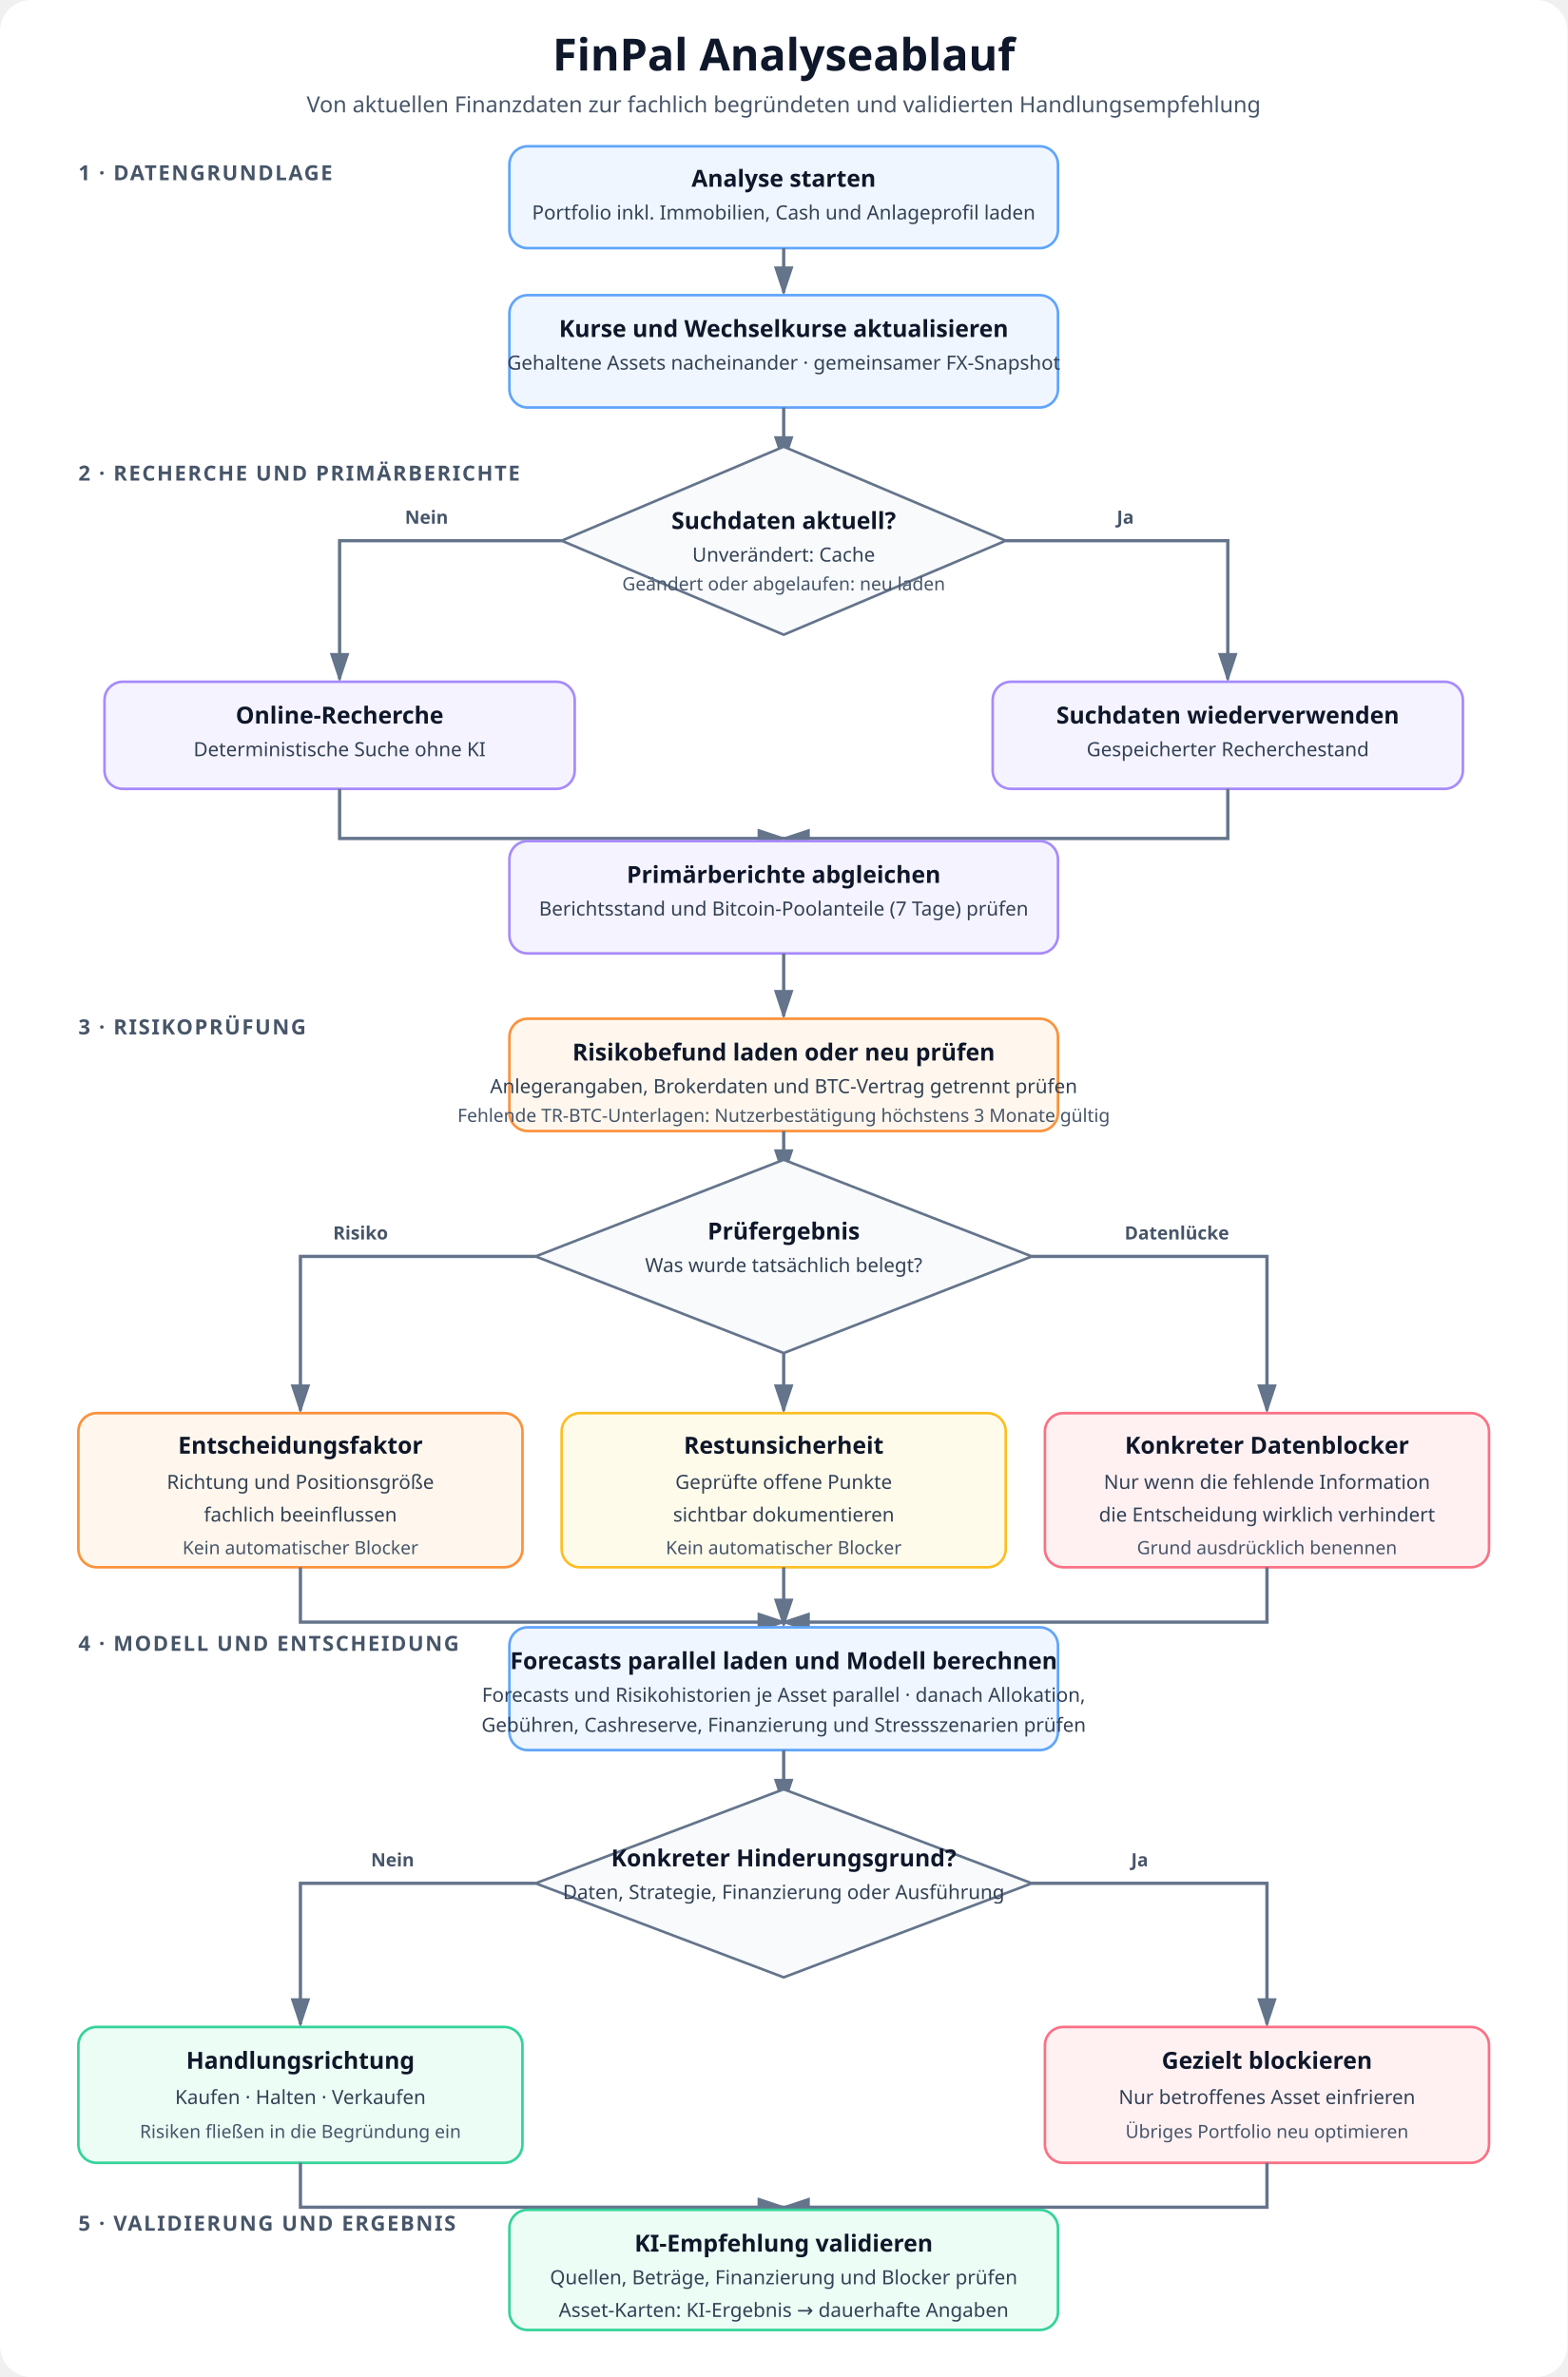
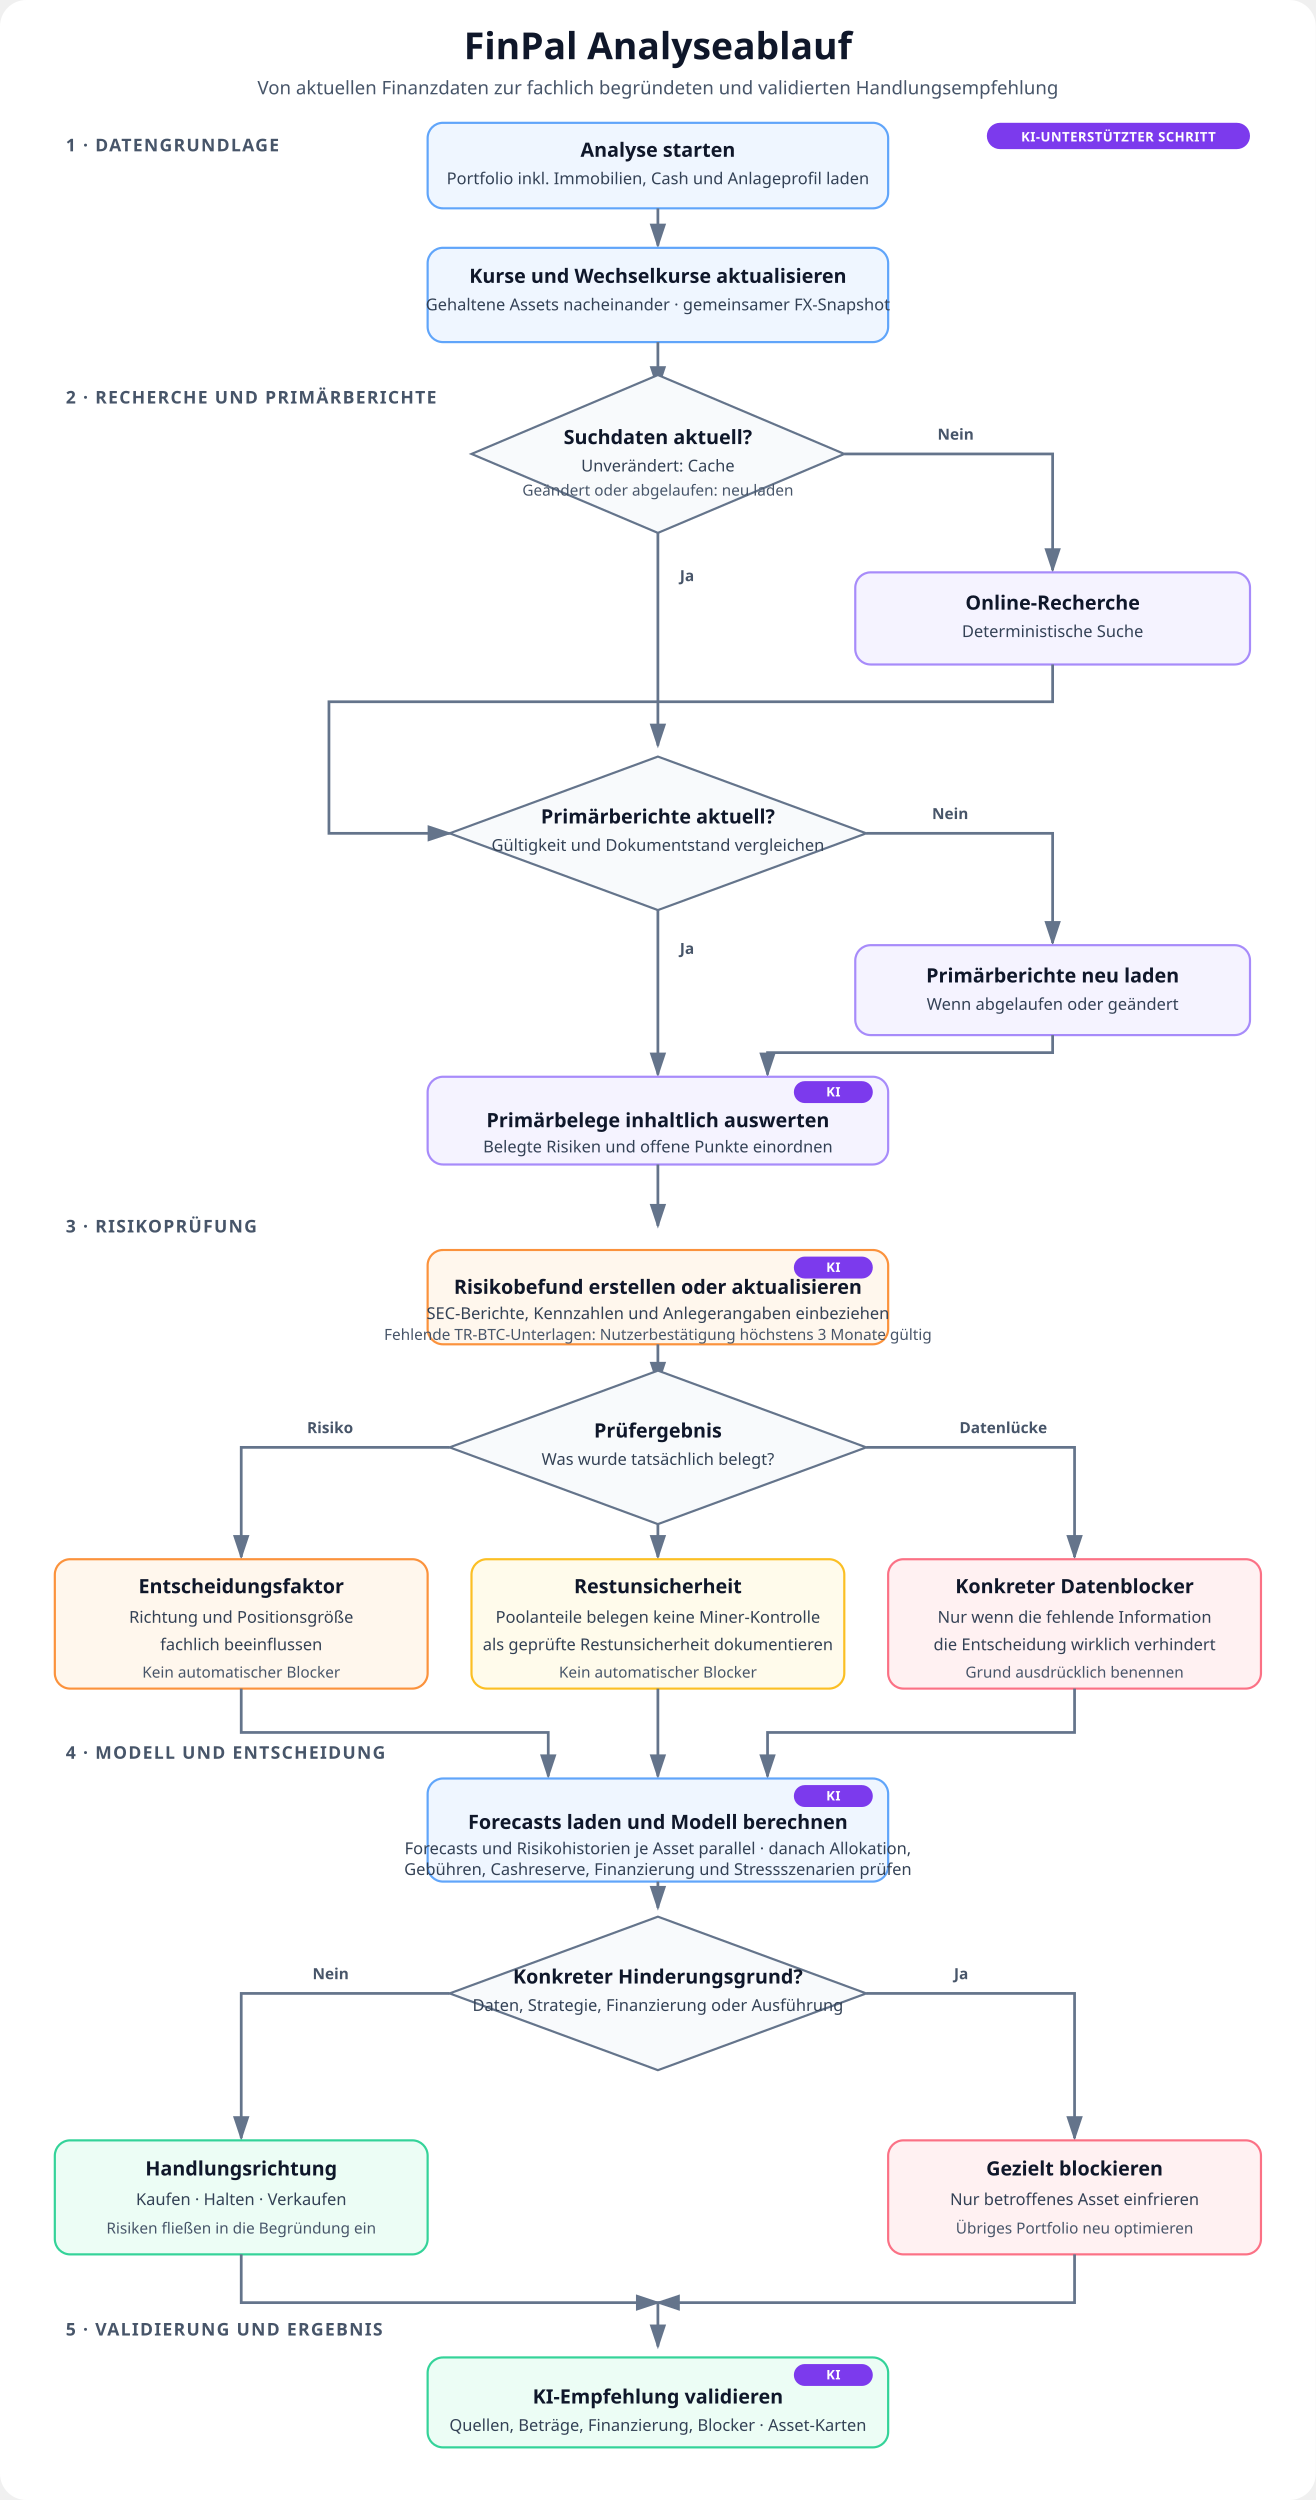
- <svg xmlns="http://www.w3.org/2000/svg" width="1200" height="1820" viewBox="0 0 1200 1820" role="img" aria-labelledby="title description">
+ <svg xmlns="http://www.w3.org/2000/svg" width="1200" height="2280" viewBox="0 0 1200 2280" role="img" aria-labelledby="title description">
  <defs>
    <marker id="arrow" markerWidth="10" markerHeight="10" refX="8" refY="3" orient="auto" markerUnits="strokeWidth">
      <path d="M0,0 L0,6 L9,3 z" fill="#64748b" />
    </marker>
    <style>
      .title { font: 700 34px system-ui, sans-serif; fill: #0f172a; }
      .subtitle { font: 400 17px system-ui, sans-serif; fill: #475569; }
      .section { font: 700 16px system-ui, sans-serif; letter-spacing: 1.2px; fill: #475569; }
      .node-title { font: 700 18px system-ui, sans-serif; fill: #0f172a; }
      .node-text { font: 400 15px system-ui, sans-serif; fill: #334155; }
      .small { font: 400 14px system-ui, sans-serif; fill: #475569; }
      .edge { fill: none; stroke: #64748b; stroke-width: 2.5; marker-end: url(#arrow); }
      .edge-label { font: 700 14px system-ui, sans-serif; fill: #475569; }
      .process { fill: #eff6ff; stroke: #60a5fa; stroke-width: 2; }
      .research { fill: #f5f3ff; stroke: #a78bfa; stroke-width: 2; }
      .risk { fill: #fff7ed; stroke: #fb923c; stroke-width: 2; }
      .positive { fill: #ecfdf5; stroke: #34d399; stroke-width: 2; }
      .warning { fill: #fffbeb; stroke: #fbbf24; stroke-width: 2; }
      .blocker { fill: #fff1f2; stroke: #fb7185; stroke-width: 2; }
      .decision { fill: #f8fafc; stroke: #64748b; stroke-width: 2; }
      .group { fill: none; stroke: #cbd5e1; stroke-width: 2; stroke-dasharray: 7 7; }
+       .ai-badge { fill: #7c3aed; }
+       .ai-badge-text { font: 700 12px system-ui, sans-serif; fill: #ffffff; letter-spacing: .4px; }
    </style>
  </defs>
-   <rect width="1200" height="1820" rx="24" fill="#ffffff" />
+   <rect width="1200" height="2280" rx="24" fill="#ffffff" />
  <text x="600" y="54" text-anchor="middle" class="title">FinPal Analyseablauf</text>
  <text x="600" y="86" text-anchor="middle" class="subtitle">Von aktuellen Finanzdaten zur fachlich begründeten und validierten Handlungsempfehlung</text>
+   <rect x="900" y="112" width="240" height="24" rx="12" class="ai-badge" />
+   <text x="1020" y="129" text-anchor="middle" class="ai-badge-text">KI-UNTERSTÜTZTER SCHRITT</text>
  <text x="60" y="138" class="section">1 · DATENGRUNDLAGE</text>
  <rect x="390" y="112" width="420" height="78" rx="14" class="process" />
  <text x="600" y="143" text-anchor="middle" class="node-title">Analyse starten</text>
  <text x="600" y="168" text-anchor="middle" class="node-text">Portfolio inkl. Immobilien, Cash und Anlageprofil laden</text>
  <path d="M600 190 V224" class="edge" />
  <rect x="390" y="226" width="420" height="86" rx="14" class="process" />
  <text x="600" y="258" text-anchor="middle" class="node-title">Kurse und Wechselkurse aktualisieren</text>
  <text x="600" y="283" text-anchor="middle" class="node-text">Gehaltene Assets nacheinander · gemeinsamer FX-Snapshot</text>
  <path d="M600 312 V354" class="edge" />
  <text x="60" y="368" class="section">2 · RECHERCHE UND PRIMÄRBERICHTE</text>
  <polygon points="600,342 770,414 600,486 430,414" class="decision" />
  <text x="600" y="405" text-anchor="middle" class="node-title">Suchdaten aktuell?</text>
  <text x="600" y="430" text-anchor="middle" class="node-text">Unverändert: Cache</text>
  <text x="600" y="452" text-anchor="middle" class="small">Geändert oder abgelaufen: neu laden</text>
-   <path d="M430 414 H260 V520" class="edge" />
-   <text x="310" y="401" class="edge-label">Nein</text>
-   <rect x="80" y="522" width="360" height="82" rx="14" class="research" />
-   <text x="260" y="554" text-anchor="middle" class="node-title">Online-Recherche</text>
-   <text x="260" y="579" text-anchor="middle" class="node-text">Deterministische Suche ohne KI</text>
-   <path d="M770 414 H940 V520" class="edge" />
-   <text x="855" y="401" class="edge-label">Ja</text>
-   <rect x="760" y="522" width="360" height="82" rx="14" class="research" />
-   <text x="940" y="554" text-anchor="middle" class="node-title">Suchdaten wiederverwenden</text>
-   <text x="940" y="579" text-anchor="middle" class="node-text">Gespeicherter Recherchestand</text>
-   <path d="M260 604 V642 H600" class="edge" />
-   <path d="M940 604 V642 H600" class="edge" />
-   <rect x="390" y="644" width="420" height="86" rx="14" class="research" />
-   <text x="600" y="676" text-anchor="middle" class="node-title">Primärberichte abgleichen</text>
-   <text x="600" y="701" text-anchor="middle" class="node-text">Berichtsstand und Bitcoin-Poolanteile (7 Tage) prüfen</text>
-   <path d="M600 730 V778" class="edge" />
-   <text x="60" y="792" class="section">3 · RISIKOPRÜFUNG</text>
-   <rect x="390" y="780" width="420" height="86" rx="14" class="risk" />
-   <text x="600" y="812" text-anchor="middle" class="node-title">Risikobefund laden oder neu prüfen</text>
-   <text x="600" y="837" text-anchor="middle" class="node-text">Anlegerangaben, Brokerdaten und BTC-Vertrag getrennt prüfen</text>
-   <text x="600" y="859" text-anchor="middle" class="small">Fehlende TR-BTC-Unterlagen: Nutzerbestätigung höchstens 3 Monate gültig</text>
-   <path d="M600 866 V900" class="edge" />
-   <polygon points="600,888 790,962 600,1036 410,962" class="decision" />
-   <text x="600" y="949" text-anchor="middle" class="node-title">Prüfergebnis</text>
-   <text x="600" y="974" text-anchor="middle" class="node-text">Was wurde tatsächlich belegt?</text>
-   <path d="M410 962 H230 V1080" class="edge" />
-   <text x="255" y="949" class="edge-label">Risiko</text>
-   <rect x="60" y="1082" width="340" height="118" rx="14" class="risk" />
-   <text x="230" y="1113" text-anchor="middle" class="node-title">Entscheidungsfaktor</text>
-   <text x="230" y="1140" text-anchor="middle" class="node-text">Richtung und Positionsgröße</text>
-   <text x="230" y="1165" text-anchor="middle" class="node-text">fachlich beeinflussen</text>
-   <text x="230" y="1190" text-anchor="middle" class="small">Kein automatischer Blocker</text>
-   <path d="M600 1036 V1080" class="edge" />
-   <rect x="430" y="1082" width="340" height="118" rx="14" class="warning" />
-   <text x="600" y="1113" text-anchor="middle" class="node-title">Restunsicherheit</text>
-   <text x="600" y="1140" text-anchor="middle" class="node-text">Geprüfte offene Punkte</text>
-   <text x="600" y="1165" text-anchor="middle" class="node-text">sichtbar dokumentieren</text>
-   <text x="600" y="1190" text-anchor="middle" class="small">Kein automatischer Blocker</text>
-   <path d="M790 962 H970 V1080" class="edge" />
-   <text x="861" y="949" class="edge-label">Datenlücke</text>
-   <rect x="800" y="1082" width="340" height="118" rx="14" class="blocker" />
-   <text x="970" y="1113" text-anchor="middle" class="node-title">Konkreter Datenblocker</text>
-   <text x="970" y="1140" text-anchor="middle" class="node-text">Nur wenn die fehlende Information</text>
-   <text x="970" y="1165" text-anchor="middle" class="node-text">die Entscheidung wirklich verhindert</text>
-   <text x="970" y="1190" text-anchor="middle" class="small">Grund ausdrücklich benennen</text>
-   <path d="M230 1200 V1242 H600" class="edge" />
-   <path d="M600 1200 V1244" class="edge" />
-   <path d="M970 1200 V1242 H600" class="edge" />
-   <text x="60" y="1264" class="section">4 · MODELL UND ENTSCHEIDUNG</text>
-   <rect x="390" y="1246" width="420" height="94" rx="14" class="process" />
-   <text x="600" y="1278" text-anchor="middle" class="node-title">Forecasts parallel laden und Modell berechnen</text>
-   <text x="600" y="1303" text-anchor="middle" class="node-text">Forecasts und Risikohistorien je Asset parallel · danach Allokation,</text>
-   <text x="600" y="1326" text-anchor="middle" class="node-text">Gebühren, Cashreserve, Finanzierung und Stressszenarien prüfen</text>
-   <path d="M600 1340 V1382" class="edge" />
-   <polygon points="600,1370 790,1442 600,1514 410,1442" class="decision" />
-   <text x="600" y="1429" text-anchor="middle" class="node-title">Konkreter Hinderungsgrund?</text>
-   <text x="600" y="1454" text-anchor="middle" class="node-text">Daten, Strategie, Finanzierung oder Ausführung</text>
-   <path d="M410 1442 H230 V1550" class="edge" />
-   <text x="284" y="1429" class="edge-label">Nein</text>
-   <rect x="60" y="1552" width="340" height="104" rx="14" class="positive" />
-   <text x="230" y="1584" text-anchor="middle" class="node-title">Handlungsrichtung</text>
-   <text x="230" y="1611" text-anchor="middle" class="node-text">Kaufen · Halten · Verkaufen</text>
-   <text x="230" y="1637" text-anchor="middle" class="small">Risiken fließen in die Begründung ein</text>
-   <path d="M790 1442 H970 V1550" class="edge" />
-   <text x="866" y="1429" class="edge-label">Ja</text>
-   <rect x="800" y="1552" width="340" height="104" rx="14" class="blocker" />
-   <text x="970" y="1584" text-anchor="middle" class="node-title">Gezielt blockieren</text>
-   <text x="970" y="1611" text-anchor="middle" class="node-text">Nur betroffenes Asset einfrieren</text>
-   <text x="970" y="1637" text-anchor="middle" class="small">Übriges Portfolio neu optimieren</text>
-   <path d="M230 1656 V1690 H600" class="edge" />
-   <path d="M970 1656 V1690 H600" class="edge" />
-   <text x="60" y="1708" class="section">5 · VALIDIERUNG UND ERGEBNIS</text>
-   <rect x="390" y="1692" width="420" height="92" rx="14" class="positive" />
-   <text x="600" y="1724" text-anchor="middle" class="node-title">KI-Empfehlung validieren</text>
-   <text x="600" y="1749" text-anchor="middle" class="node-text">Quellen, Beträge, Finanzierung und Blocker prüfen</text>
-   <text x="600" y="1774" text-anchor="middle" class="node-text">Asset-Karten: KI-Ergebnis → dauerhafte Angaben</text>
+   <path d="M770 414 H960 V520" class="edge" />
+   <text x="855" y="401" class="edge-label">Nein</text>
+   <rect x="780" y="522" width="360" height="84" rx="14" class="research" />
+   <text x="960" y="556" text-anchor="middle" class="node-title">Online-Recherche</text>
+   <text x="960" y="581" text-anchor="middle" class="node-text">Deterministische Suche</text>
+   <path d="M600 486 V680" class="edge" />
+   <text x="620" y="530" class="edge-label">Ja</text>
+   <path d="M960 606 V640 H300 V760 H410" class="edge" />
+   <polygon points="600,690 790,760 600,830 410,760" class="decision" />
+   <text x="600" y="751" text-anchor="middle" class="node-title">Primärberichte aktuell?</text>
+   <text x="600" y="776" text-anchor="middle" class="node-text">Gültigkeit und Dokumentstand vergleichen</text>
+   <path d="M600 830 V980" class="edge" />
+   <text x="620" y="870" class="edge-label">Ja</text>
+   <path d="M790 760 H960 V860" class="edge" />
+   <text x="850" y="747" class="edge-label">Nein</text>
+   <rect x="780" y="862" width="360" height="82" rx="14" class="research" />
+   <text x="960" y="896" text-anchor="middle" class="node-title">Primärberichte neu laden</text>
+   <text x="960" y="921" text-anchor="middle" class="node-text">Wenn abgelaufen oder geändert</text>
+   <path d="M960 944 V960 H700 V980" class="edge" />
+   <rect x="390" y="982" width="420" height="80" rx="14" class="research" />
+   <rect x="724" y="986" width="72" height="20" rx="10" class="ai-badge" />
+   <text x="760" y="1000" text-anchor="middle" class="ai-badge-text">KI</text>
+   <text x="600" y="1028" text-anchor="middle" class="node-title">Primärbelege inhaltlich auswerten</text>
+   <text x="600" y="1051" text-anchor="middle" class="node-text">Belegte Risiken und offene Punkte einordnen</text>
+   <path d="M600 1062 V1118" class="edge" />
+   <text x="60" y="1124" class="section">3 · RISIKOPRÜFUNG</text>
+   <rect x="390" y="1140" width="420" height="86" rx="14" class="risk" />
+   <rect x="724" y="1146" width="72" height="20" rx="10" class="ai-badge" />
+   <text x="760" y="1160" text-anchor="middle" class="ai-badge-text">KI</text>
+   <text x="600" y="1180" text-anchor="middle" class="node-title">Risikobefund erstellen oder aktualisieren</text>
+   <text x="600" y="1203" text-anchor="middle" class="node-text">SEC-Berichte, Kennzahlen und Anlegerangaben einbeziehen</text>
+   <text x="600" y="1222" text-anchor="middle" class="small">Fehlende TR-BTC-Unterlagen: Nutzerbestätigung höchstens 3 Monate gültig</text>
+   <path d="M600 1226 V1262" class="edge" />
+   <polygon points="600,1250 790,1320 600,1390 410,1320" class="decision" />
+   <text x="600" y="1311" text-anchor="middle" class="node-title">Prüfergebnis</text>
+   <text x="600" y="1336" text-anchor="middle" class="node-text">Was wurde tatsächlich belegt?</text>
+   <path d="M410 1320 H220 V1420" class="edge" />
+   <text x="280" y="1307" class="edge-label">Risiko</text>
+   <rect x="50" y="1422" width="340" height="118" rx="14" class="risk" />
+   <text x="220" y="1453" text-anchor="middle" class="node-title">Entscheidungsfaktor</text>
+   <text x="220" y="1480" text-anchor="middle" class="node-text">Richtung und Positionsgröße</text>
+   <text x="220" y="1505" text-anchor="middle" class="node-text">fachlich beeinflussen</text>
+   <text x="220" y="1530" text-anchor="middle" class="small">Kein automatischer Blocker</text>
+   <path d="M600 1390 V1420" class="edge" />
+   <rect x="430" y="1422" width="340" height="118" rx="14" class="warning" />
+   <text x="600" y="1453" text-anchor="middle" class="node-title">Restunsicherheit</text>
+   <text x="600" y="1480" text-anchor="middle" class="node-text">Poolanteile belegen keine Miner-Kontrolle</text>
+   <text x="600" y="1505" text-anchor="middle" class="node-text">als geprüfte Restunsicherheit dokumentieren</text>
+   <text x="600" y="1530" text-anchor="middle" class="small">Kein automatischer Blocker</text>
+   <path d="M790 1320 H980 V1420" class="edge" />
+   <text x="875" y="1307" class="edge-label">Datenlücke</text>
+   <rect x="810" y="1422" width="340" height="118" rx="14" class="blocker" />
+   <text x="980" y="1453" text-anchor="middle" class="node-title">Konkreter Datenblocker</text>
+   <text x="980" y="1480" text-anchor="middle" class="node-text">Nur wenn die fehlende Information</text>
+   <text x="980" y="1505" text-anchor="middle" class="node-text">die Entscheidung wirklich verhindert</text>
+   <text x="980" y="1530" text-anchor="middle" class="small">Grund ausdrücklich benennen</text>
+   <path d="M220 1540 V1580 H500 V1620" class="edge" />
+   <path d="M600 1540 V1620" class="edge" />
+   <path d="M980 1540 V1580 H700 V1620" class="edge" />
+   <text x="60" y="1604" class="section">4 · MODELL UND ENTSCHEIDUNG</text>
+   <rect x="390" y="1622" width="420" height="94" rx="14" class="process" />
+   <rect x="724" y="1628" width="72" height="20" rx="10" class="ai-badge" />
+   <text x="760" y="1642" text-anchor="middle" class="ai-badge-text">KI</text>
+   <text x="600" y="1668" text-anchor="middle" class="node-title">Forecasts laden und Modell berechnen</text>
+   <text x="600" y="1691" text-anchor="middle" class="node-text">Forecasts und Risikohistorien je Asset parallel · danach Allokation,</text>
+   <text x="600" y="1710" text-anchor="middle" class="node-text">Gebühren, Cashreserve, Finanzierung und Stressszenarien prüfen</text>
+   <path d="M600 1716 V1740" class="edge" />
+   <polygon points="600,1748 790,1818 600,1888 410,1818" class="decision" />
+   <text x="600" y="1809" text-anchor="middle" class="node-title">Konkreter Hinderungsgrund?</text>
+   <text x="600" y="1834" text-anchor="middle" class="node-text">Daten, Strategie, Finanzierung oder Ausführung</text>
+   <path d="M410 1818 H220 V1950" class="edge" />
+   <text x="285" y="1805" class="edge-label">Nein</text>
+   <rect x="50" y="1952" width="340" height="104" rx="14" class="positive" />
+   <text x="220" y="1984" text-anchor="middle" class="node-title">Handlungsrichtung</text>
+   <text x="220" y="2011" text-anchor="middle" class="node-text">Kaufen · Halten · Verkaufen</text>
+   <text x="220" y="2037" text-anchor="middle" class="small">Risiken fließen in die Begründung ein</text>
+   <path d="M790 1818 H980 V1950" class="edge" />
+   <text x="870" y="1805" class="edge-label">Ja</text>
+   <rect x="810" y="1952" width="340" height="104" rx="14" class="blocker" />
+   <text x="980" y="1984" text-anchor="middle" class="node-title">Gezielt blockieren</text>
+   <text x="980" y="2011" text-anchor="middle" class="node-text">Nur betroffenes Asset einfrieren</text>
+   <text x="980" y="2037" text-anchor="middle" class="small">Übriges Portfolio neu optimieren</text>
+   <path d="M220 2056 V2100 H600" class="edge" />
+   <path d="M980 2056 V2100 H600" class="edge" />
+   <path d="M600 2100 V2140" class="edge" />
+   <text x="60" y="2130" class="section">5 · VALIDIERUNG UND ERGEBNIS</text>
+   <rect x="390" y="2150" width="420" height="82" rx="14" class="positive" />
+   <rect x="724" y="2156" width="72" height="20" rx="10" class="ai-badge" />
+   <text x="760" y="2170" text-anchor="middle" class="ai-badge-text">KI</text>
+   <text x="600" y="2192" text-anchor="middle" class="node-title">KI-Empfehlung validieren</text>
+   <text x="600" y="2217" text-anchor="middle" class="node-text">Quellen, Beträge, Finanzierung, Blocker · Asset-Karten</text>
</svg>
